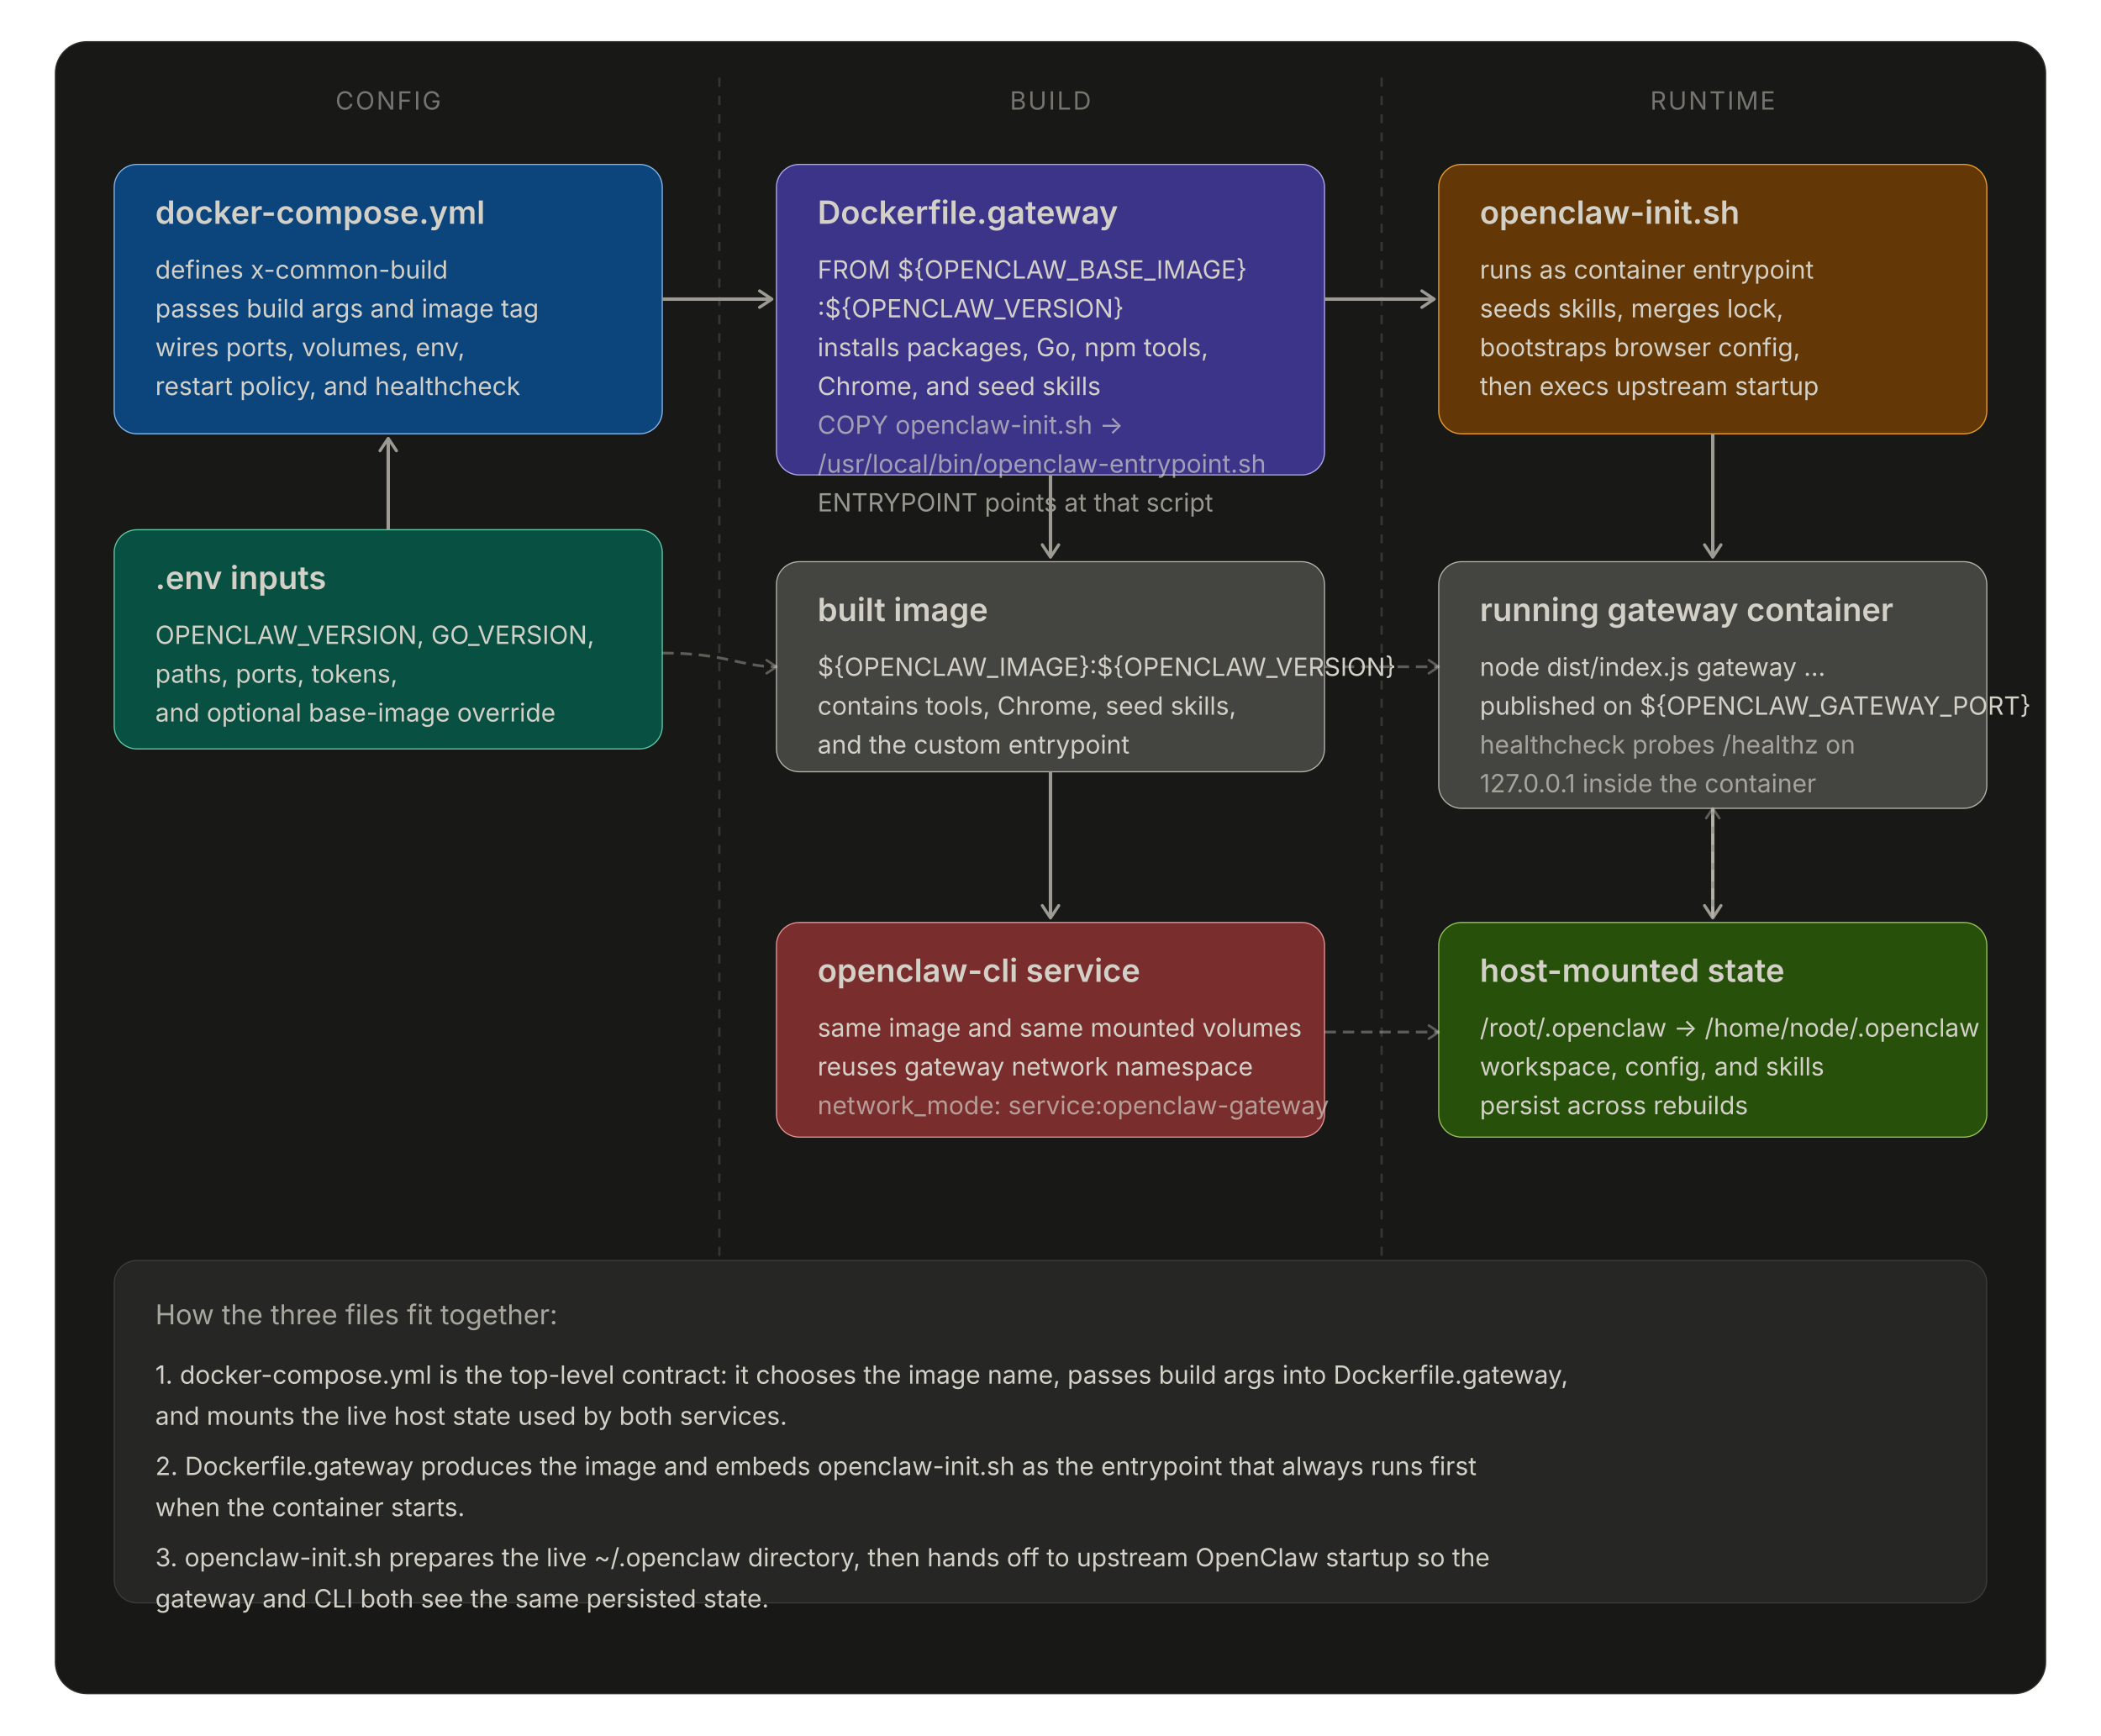
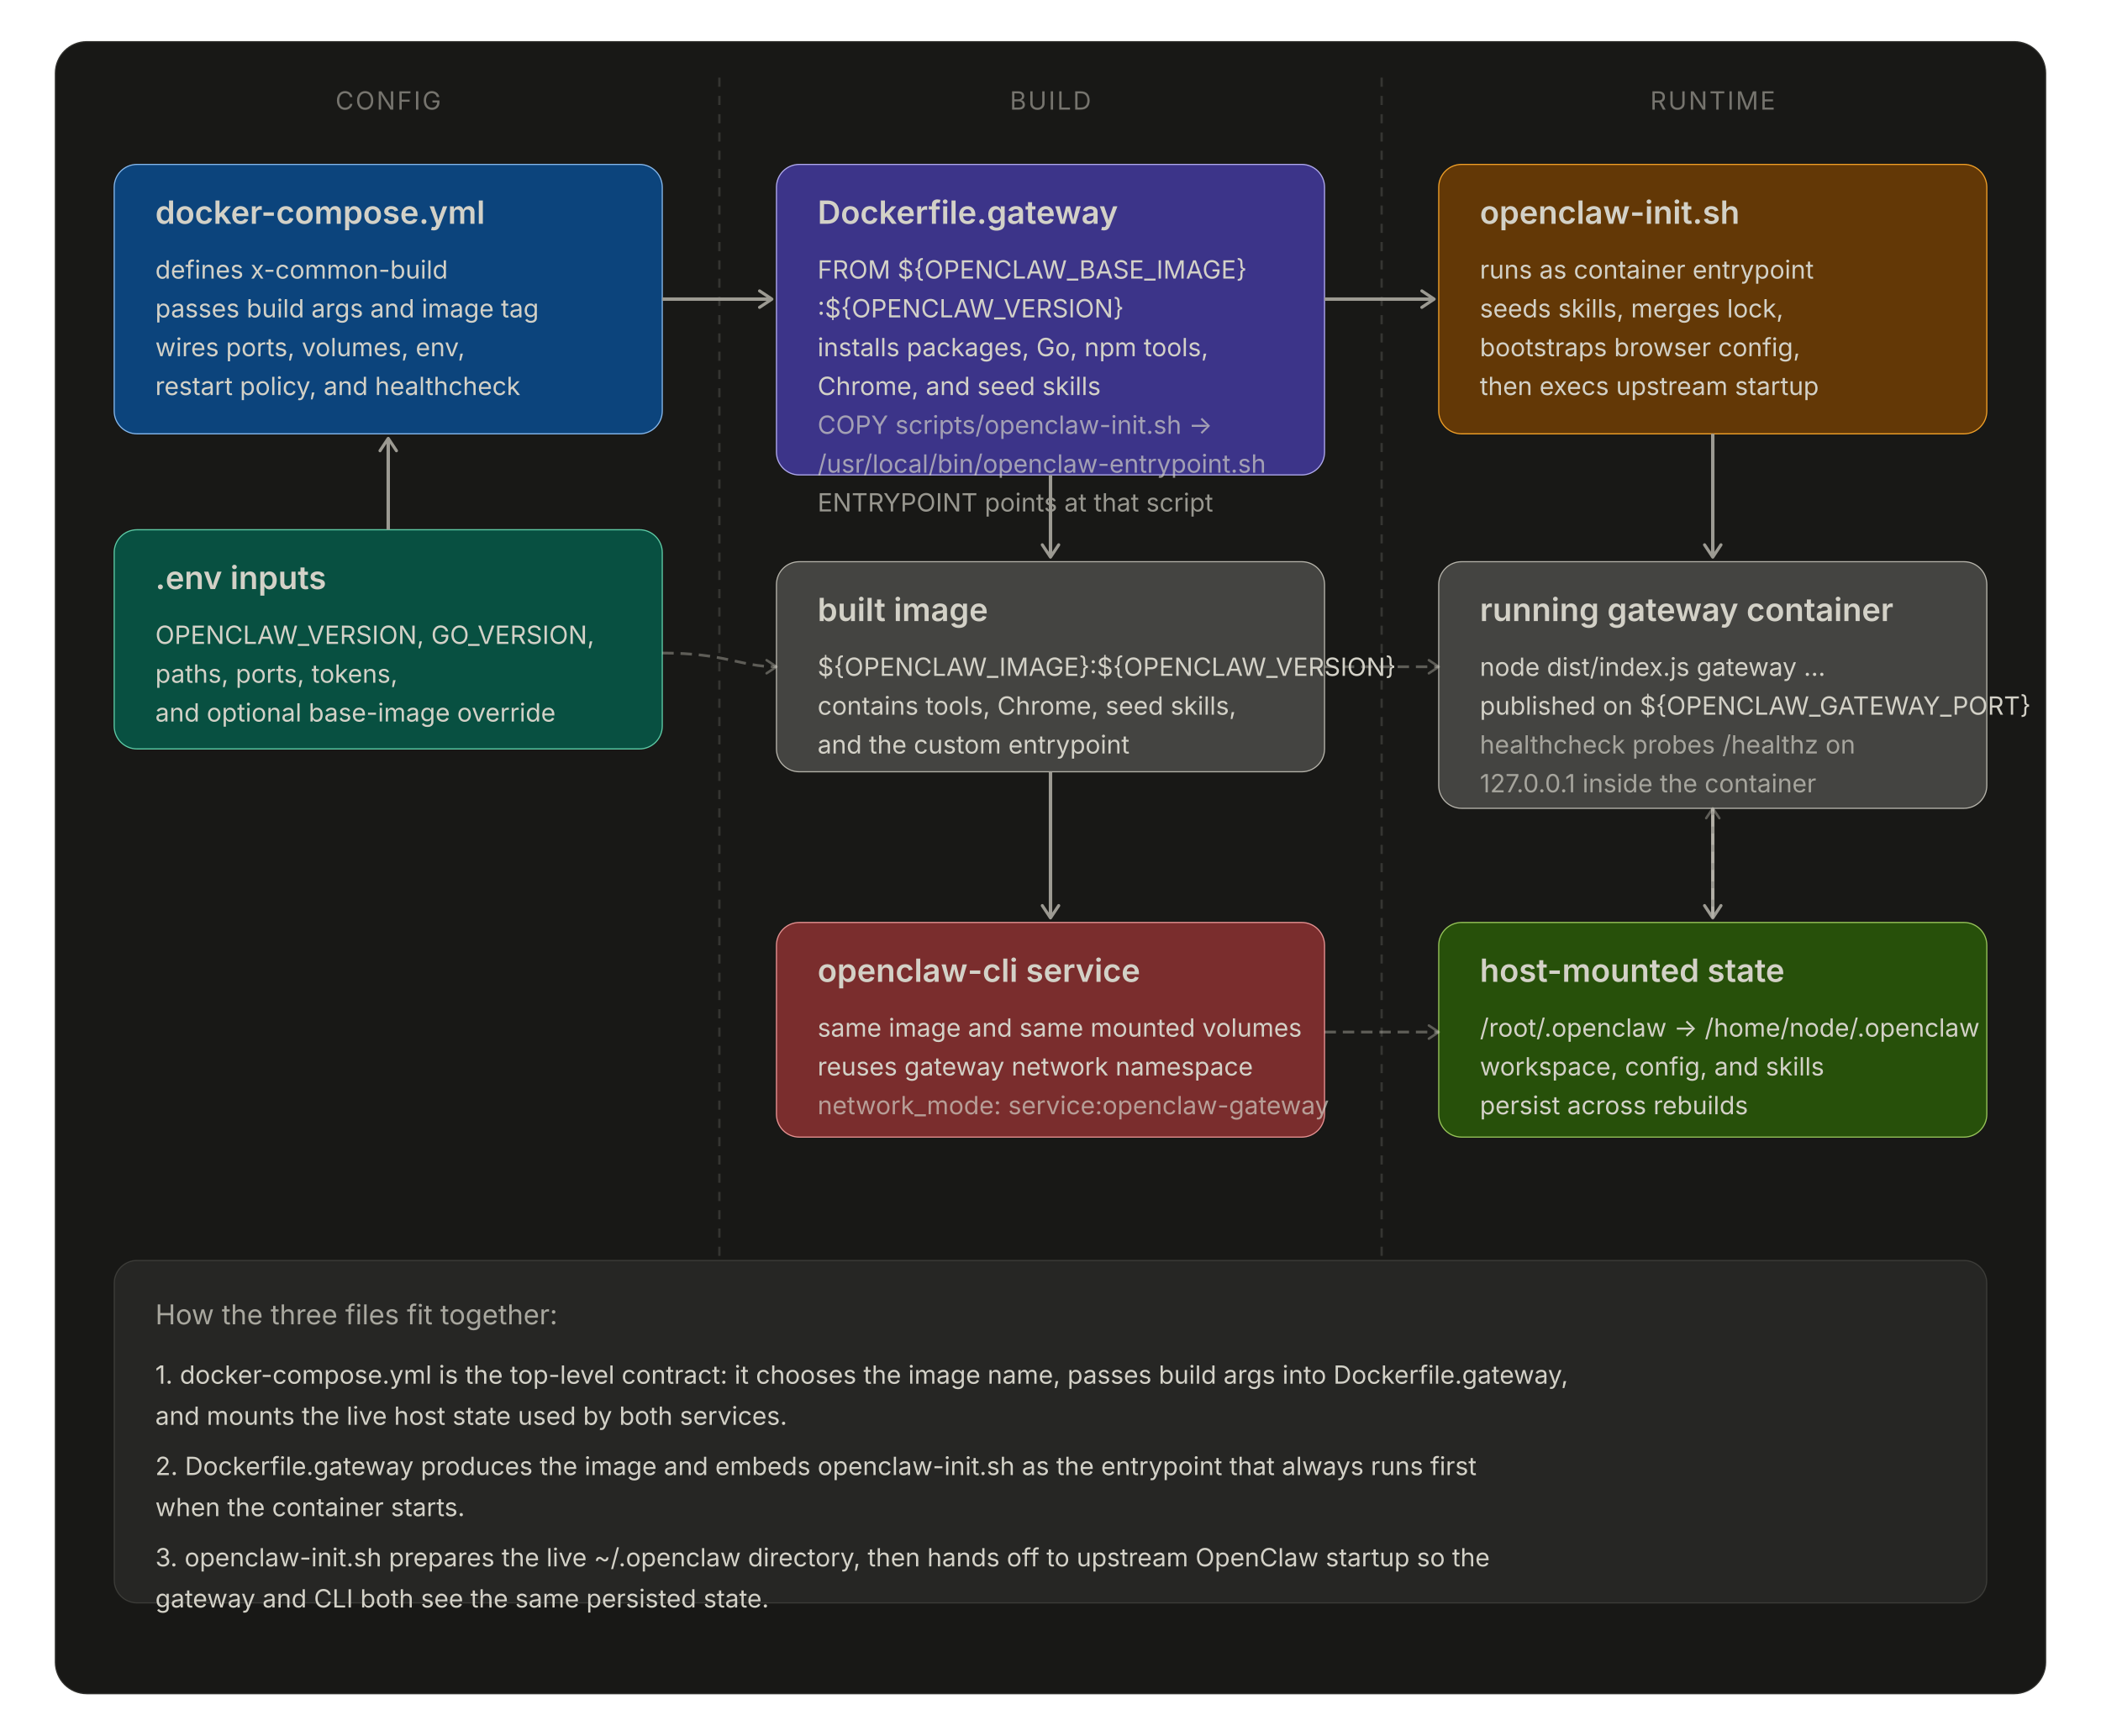
<svg xmlns="http://www.w3.org/2000/svg" width="100%" viewBox="0 0 920 760" role="img">
  <defs>
    <marker id="arrow" viewBox="0 0 10 10" refX="8" refY="5" markerWidth="6" markerHeight="6" orient="auto-start-reverse">
      <path d="M2 1L8 5L2 9" fill="none" stroke="context-stroke" stroke-width="1.5" stroke-linecap="round" stroke-linejoin="round" />
    </marker>
    <style>
    text {
      font-family: "Anthropic Sans", -apple-system, BlinkMacSystemFont, "Segoe UI", sans-serif;
      fill: rgb(211, 209, 199);
    }
    .phase {
      font-size: 11px;
      opacity: 0.55;
      letter-spacing: 0.07em;
      fill: rgb(194, 192, 182);
    }
    .title {
      font-size: 14px;
      font-weight: 600;
    }
    .body {
      font-size: 11px;
    }
    .muted {
      font-size: 11px;
      opacity: 0.68;
    }
    .note-title {
      font-size: 12px;
      opacity: 0.75;
    }
    .arrow {
      fill: none;
      stroke: rgb(156, 154, 146);
      stroke-width: 1.5;
      marker-end: url(#arrow);
    }
    .cross {
      fill: none;
      stroke: rgba(222, 220, 209, 0.35);
      stroke-width: 1.2;
      stroke-dasharray: 5 3;
      marker-end: url(#arrow);
    }
  </style>
  </defs>
  <rect x="24" y="18" width="872" height="724" rx="14" fill="rgb(24, 24, 22)" stroke="rgba(222, 220, 209, 0.12)" stroke-width="1" />
  <text x="170" y="48" text-anchor="middle" class="phase">CONFIG</text>
  <text x="460" y="48" text-anchor="middle" class="phase">BUILD</text>
  <text x="750" y="48" text-anchor="middle" class="phase">RUNTIME</text>
  <line x1="315" y1="34" x2="315" y2="630" stroke="rgba(222, 220, 209, 0.15)" stroke-width="1" stroke-dasharray="4 4" />
  <line x1="605" y1="34" x2="605" y2="630" stroke="rgba(222, 220, 209, 0.15)" stroke-width="1" stroke-dasharray="4 4" />
  <g>
    <rect x="50" y="72" width="240" height="118" rx="10" fill="rgb(12, 68, 124)" stroke="rgb(133, 183, 235)" stroke-width="0.5" />
    <text x="68" y="98" class="title" fill="rgb(181, 212, 244)">docker-compose.yml</text>
    <text x="68" y="122" class="body" fill="rgb(133, 183, 235)">
      <tspan x="68" dy="0">defines x-common-build</tspan>
      <tspan x="68" dy="17">passes build args and image tag</tspan>
      <tspan x="68" dy="17">wires ports, volumes, env,</tspan>
      <tspan x="68" dy="17">restart policy, and healthcheck</tspan>
    </text>
  </g>
  <g>
    <rect x="50" y="232" width="240" height="96" rx="10" fill="rgb(8, 80, 65)" stroke="rgb(93, 202, 165)" stroke-width="0.5" />
    <text x="68" y="258" class="title" fill="rgb(159, 225, 203)">.env inputs</text>
    <text x="68" y="282" class="body" fill="rgb(93, 202, 165)">
      <tspan x="68" dy="0">OPENCLAW_VERSION, GO_VERSION,</tspan>
      <tspan x="68" dy="17">paths, ports, tokens,</tspan>
      <tspan x="68" dy="17">and optional base-image override</tspan>
    </text>
  </g>
  <g>
    <rect x="340" y="72" width="240" height="136" rx="10" fill="rgb(60, 52, 137)" stroke="rgb(175, 169, 236)" stroke-width="0.5" />
    <text x="358" y="98" class="title" fill="rgb(206, 203, 246)">Dockerfile.gateway</text>
    <text x="358" y="122" class="body" fill="rgb(175, 169, 236)">
      <tspan x="358" dy="0">FROM ${OPENCLAW_BASE_IMAGE}</tspan>
      <tspan x="358" dy="17">:${OPENCLAW_VERSION}</tspan>
      <tspan x="358" dy="17">installs packages, Go, npm tools,</tspan>
      <tspan x="358" dy="17">Chrome, and seed skills</tspan>
    </text>
    <text x="358" y="190" class="muted" fill="rgb(175, 169, 236)">
-       <tspan x="358" dy="0">COPY openclaw-init.sh -&gt;</tspan>
+       <tspan x="358" dy="0">COPY scripts/openclaw-init.sh -&gt;</tspan>
      <tspan x="358" dy="17">/usr/local/bin/openclaw-entrypoint.sh</tspan>
      <tspan x="358" dy="17">ENTRYPOINT points at that script</tspan>
    </text>
  </g>
  <g>
    <rect x="340" y="246" width="240" height="92" rx="10" fill="rgb(68, 68, 65)" stroke="rgb(180, 178, 169)" stroke-width="0.5" />
    <text x="358" y="272" class="title">built image</text>
    <text x="358" y="296" class="body">
      <tspan x="358" dy="0">${OPENCLAW_IMAGE}:${OPENCLAW_VERSION}</tspan>
      <tspan x="358" dy="17">contains tools, Chrome, seed skills,</tspan>
      <tspan x="358" dy="17">and the custom entrypoint</tspan>
    </text>
  </g>
  <g>
    <rect x="630" y="72" width="240" height="118" rx="10" fill="rgb(99, 56, 6)" stroke="rgb(239, 159, 39)" stroke-width="0.5" />
    <text x="648" y="98" class="title" fill="rgb(250, 199, 117)">openclaw-init.sh</text>
    <text x="648" y="122" class="body" fill="rgb(239, 159, 39)">
      <tspan x="648" dy="0">runs as container entrypoint</tspan>
      <tspan x="648" dy="17">seeds skills, merges lock,</tspan>
      <tspan x="648" dy="17">bootstraps browser config,</tspan>
      <tspan x="648" dy="17">then execs upstream startup</tspan>
    </text>
  </g>
  <g>
    <rect x="630" y="246" width="240" height="108" rx="10" fill="rgb(68, 68, 65)" stroke="rgb(180, 178, 169)" stroke-width="0.5" />
    <text x="648" y="272" class="title">running gateway container</text>
    <text x="648" y="296" class="body">
      <tspan x="648" dy="0">node dist/index.js gateway ...</tspan>
      <tspan x="648" dy="17">published on ${OPENCLAW_GATEWAY_PORT}</tspan>
    </text>
    <text x="648" y="330" class="muted">
      <tspan x="648" dy="0">healthcheck probes /healthz on</tspan>
      <tspan x="648" dy="17">127.0.0.1 inside the container</tspan>
    </text>
  </g>
  <g>
    <rect x="630" y="404" width="240" height="94" rx="10" fill="rgb(39, 80, 10)" stroke="rgb(151, 196, 89)" stroke-width="0.5" />
    <text x="648" y="430" class="title" fill="rgb(192, 221, 151)">host-mounted state</text>
    <text x="648" y="454" class="body" fill="rgb(151, 196, 89)">
      <tspan x="648" dy="0">/root/.openclaw -&gt; /home/node/.openclaw</tspan>
      <tspan x="648" dy="17">workspace, config, and skills</tspan>
      <tspan x="648" dy="17">persist across rebuilds</tspan>
    </text>
  </g>
  <g>
    <rect x="340" y="404" width="240" height="94" rx="10" fill="rgb(122, 45, 45)" stroke="rgb(229, 146, 146)" stroke-width="0.5" />
    <text x="358" y="430" class="title" fill="rgb(242, 198, 198)">openclaw-cli service</text>
    <text x="358" y="454" class="body" fill="rgb(229, 146, 146)">
      <tspan x="358" dy="0">same image and same mounted volumes</tspan>
      <tspan x="358" dy="17">reuses gateway network namespace</tspan>
    </text>
    <text x="358" y="488" class="muted" fill="rgb(229, 146, 146)">network_mode: service:openclaw-gateway</text>
  </g>
  <line x1="290" y1="131" x2="338" y2="131" class="arrow" />
  <line x1="170" y1="232" x2="170" y2="192" class="arrow" />
  <line x1="460" y1="208" x2="460" y2="244" class="arrow" />
  <line x1="580" y1="131" x2="628" y2="131" class="arrow" />
  <line x1="750" y1="190" x2="750" y2="244" class="arrow" />
  <line x1="750" y1="354" x2="750" y2="402" class="arrow" />
  <line x1="460" y1="338" x2="460" y2="402" class="arrow" />
  <path d="M290 286 C318 286 324 292 340 292" class="cross" />
  <path d="M580 292 C618 292 622 292 630 292" class="cross" />
  <path d="M580 452 C620 452 624 452 630 452" class="cross" />
  <path d="M750 402 C750 382 750 376 750 354" class="cross" />
  <rect x="50" y="552" width="820" height="150" rx="10" fill="rgb(38, 38, 36)" stroke="rgba(222, 220, 209, 0.15)" stroke-width="0.5" />
  <text x="68" y="580" class="note-title">How the three files fit together:</text>
  <text x="68" y="606" class="body">
    <tspan x="68" dy="0">1. docker-compose.yml is the top-level contract: it chooses the image name, passes build args into Dockerfile.gateway,</tspan>
    <tspan x="68" dy="18">   and mounts the live host state used by both services.</tspan>
  </text>
  <text x="68" y="646" class="body">
    <tspan x="68" dy="0">2. Dockerfile.gateway produces the image and embeds openclaw-init.sh as the entrypoint that always runs first</tspan>
    <tspan x="68" dy="18">   when the container starts.</tspan>
  </text>
  <text x="68" y="686" class="body">
    <tspan x="68" dy="0">3. openclaw-init.sh prepares the live ~/.openclaw directory, then hands off to upstream OpenClaw startup so the</tspan>
    <tspan x="68" dy="18">   gateway and CLI both see the same persisted state.</tspan>
  </text>
</svg>
